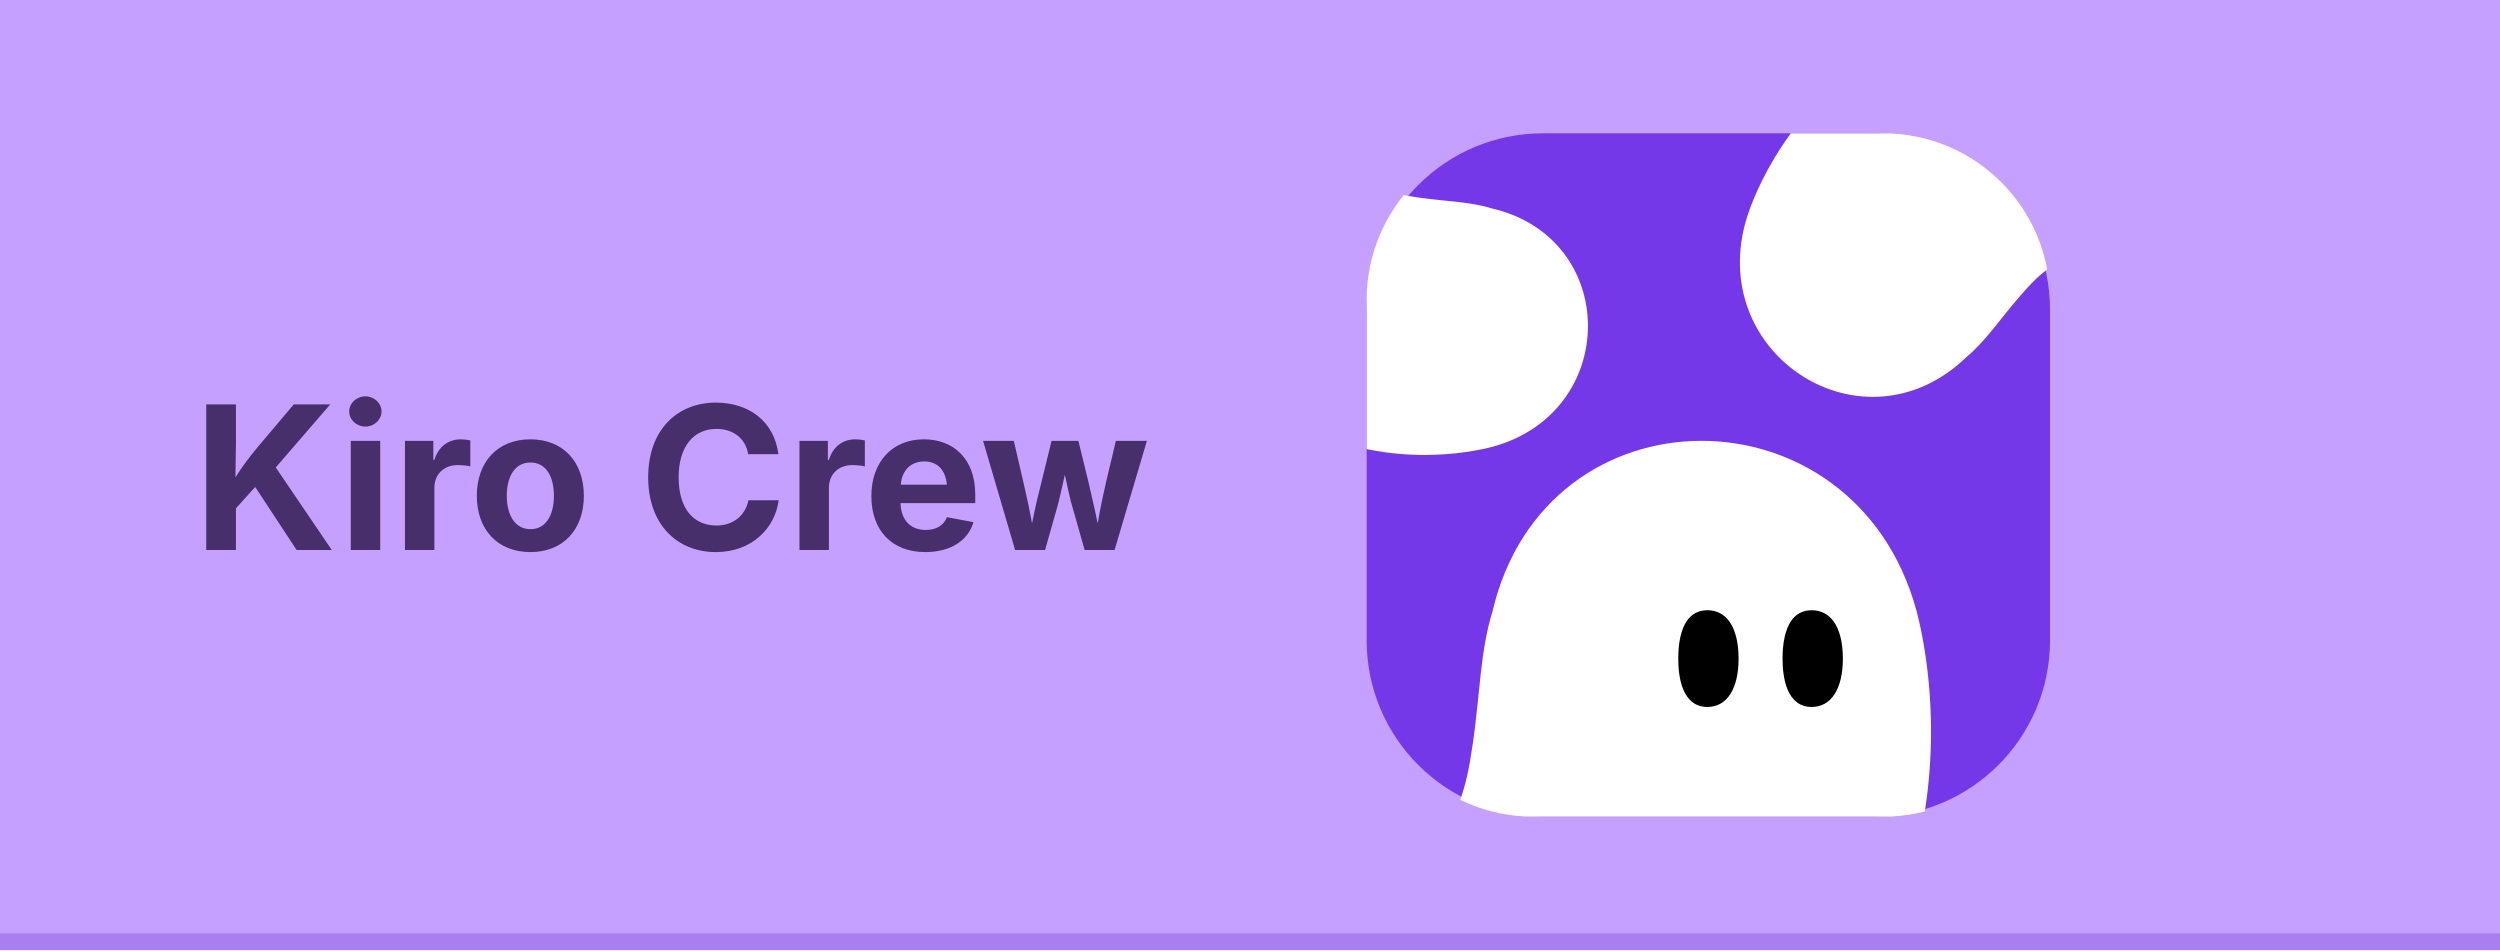
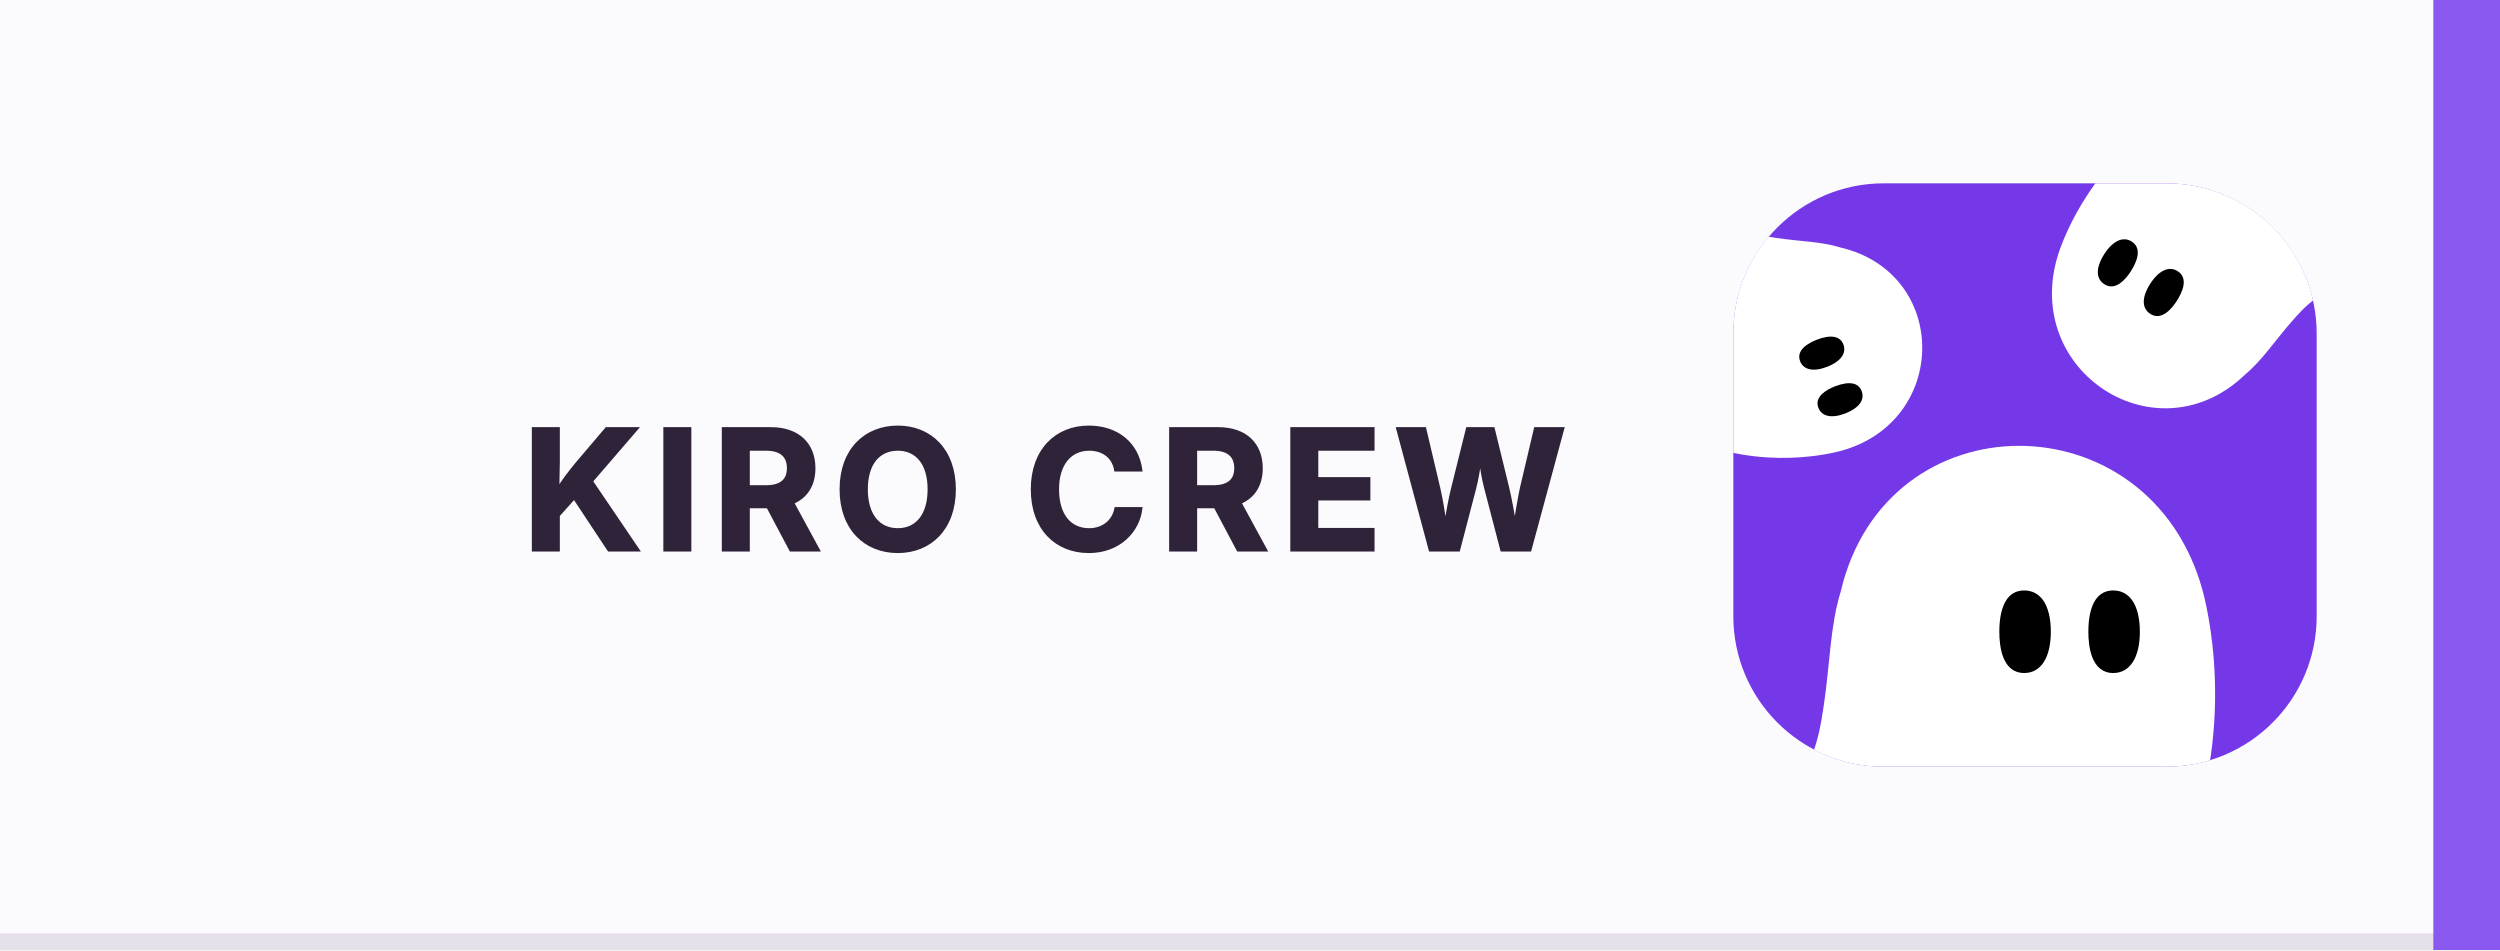
<svg xmlns="http://www.w3.org/2000/svg" width="150" height="57" viewBox="0 0 150 57">
  <defs>
-     <clipPath id="mark-clip">
-       <rect x="82" y="8" width="41" height="41" rx="10" />
+     <clipPath id="app-mark">
+       <rect x="104" y="11" width="35" height="35" rx="9" />
    </clipPath>
  </defs>
-   <rect width="150" height="57" fill="#c6a0ff" />
-   <path d="M0 56.5H150" stroke="#a87ef0" />
-   <text x="69" y="33" text-anchor="end" fill="#462f6b" font-family="-apple-system, BlinkMacSystemFont, 'Segoe UI', sans-serif" font-size="12" font-weight="700">Kiro Crew</text>
-   <g clip-path="url(#mark-clip)">
-     <g transform="translate(82 8) scale(.19846) translate(-37.4 -29.85)">
-       <rect x="37.4" y="29.85" width="206.59" height="206.59" rx="53.29" fill="#7538e8" />
-       <path fill="#ffffff" d="M84.76 266.62c-19.2 42.53 21.68 53.2 51.84 28.31 8.86 27.91 42.12 7.09 54.05-14.53 26.29-47.66 15.67-96.28 12.95-106.31-18.69-68.39-112.09-68.46-128.17.35-3.75 12.04-3.82 25.74-5.95 39.96-1.07 7.17-1.83 11.75-4.6 19.29-1.6 4.34-3.79 8.19-7.24 14.68-6.81 10.42.13 31.72 27.13 18.26Z" />
-       <path d="M140.41 203.27c-7.67 0-8.81-9.16-8.81-14.62 0-4.93.88-8.84 2.56-11.33 1.47-2.18 3.58-3.29 6.26-3.29s4.98 1.13 6.6 3.35c1.85 2.53 2.82 6.43 2.82 11.27 0 9.15-3.52 14.62-9.42 14.62Z" />
-       <path d="M171.94 203.27c-7.67 0-8.81-9.16-8.81-14.62 0-4.93.88-8.84 2.56-11.33 1.47-2.18 3.58-3.29 6.26-3.29s4.98 1.13 6.6 3.35c1.85 2.53 2.82 6.43 2.82 11.27 0 9.15-3.52 14.62-9.42 14.62Z" />
-       <path fill="#ffffff" d="M23.47 57.81C-.43 47.02-6.43 70 7.56 86.94c-15.69 4.98-3.99 23.67 8.17 30.38 26.79 14.78 54.11 8.81 59.75 7.28 38.44-10.5 38.48-63-.2-72.04-6.77-2.11-14.47-2.15-22.46-3.34-4.03-.6-6.6-1.03-10.84-2.59-2.44-.9-4.6-2.13-8.25-4.07-5.86-3.83-17.83.07-10.26 15.25Z" />
-       <path fill="#ffffff" d="M244.6 46.77c24.07-15.57 6.51-34.68-17.35-31.87 4.71-17.36-19.39-17.68-32.74-10.48-29.43 15.86-40.13 44.5-42.06 50.58-13.11 41.53 35.1 72.65 66.3 42.47 5.95-4.97 10.54-12.02 16.37-18.65 2.94-3.35 4.85-5.46 8.8-8.43 2.27-1.71 4.68-2.97 8.62-5.17 6.99-3.11 10.49-16.42-7.93-18.46Z" />
+   <g id="signature-header-background">
+     <rect width="150" height="57" fill="#fbfafd" />
+     <path d="M0 56.5H150" stroke="#e6e0eb" />
+     <rect x="146" width="4" height="57" fill="#8a58ef" />
+   </g>
+   <g id="signature-header-lockup">
+     <text x="94" y="33" text-anchor="end" fill="#2e2338" font-family="-apple-system, BlinkMacSystemFont, 'Segoe UI', sans-serif" font-size="10" font-weight="700" letter-spacing="0.7" stroke="#2e2338" stroke-width="0.18">KIRO CREW</text>
+     <g clip-path="url(#app-mark)">
+       <g transform="translate(104 11) scale(.16942) translate(-37.4 -29.85)">
+         <rect x="37.4" y="29.85" width="206.59" height="206.59" rx="53.29" fill="#7538e8" />
+         <path fill="#ffffff" d="M84.76 266.62c-19.2 42.53 21.68 53.2 51.84 28.31 8.86 27.91 42.12 7.09 54.05-14.53 26.29-47.66 15.67-96.28 12.95-106.31-18.69-68.39-112.09-68.46-128.17.35-3.75 12.04-3.82 25.74-5.95 39.96-1.07 7.17-1.83 11.75-4.6 19.29-1.6 4.34-3.79 8.19-7.24 14.68-6.81 10.42.13 31.72 27.13 18.26Z" />
+         <path d="M140.41 203.27c-7.67 0-8.81-9.16-8.81-14.62 0-4.93.88-8.84 2.56-11.33 1.47-2.18 3.58-3.29 6.26-3.29s4.98 1.13 6.6 3.35c1.85 2.53 2.82 6.43 2.82 11.27 0 9.15-3.52 14.62-9.42 14.62Z" />
+         <path d="M171.94 203.27c-7.67 0-8.81-9.16-8.81-14.62 0-4.93.88-8.84 2.56-11.33 1.47-2.18 3.58-3.29 6.26-3.29s4.98 1.13 6.6 3.35c1.85 2.53 2.82 6.43 2.82 11.27 0 9.15-3.52 14.62-9.42 14.62Z" />
+         <path fill="#ffffff" d="M23.47 57.81C-.43 47.02-6.43 70 7.56 86.94c-15.69 4.98-3.99 23.67 8.17 30.38 26.79 14.78 54.11 8.81 59.75 7.28 38.44-10.5 38.48-63-.2-72.04-6.77-2.11-14.47-2.15-22.46-3.34-4.03-.6-6.6-1.03-10.84-2.59-2.44-.9-4.6-2.13-8.25-4.07-5.86-3.83-17.83.07-10.26 15.25Z" />
+         <path d="M61.06 92.87c-1.57-4.01 2.99-6.49 5.84-7.61 2.58-1.01 4.81-1.35 6.45-.98 1.44.32 2.46 1.2 3.01 2.6s.43 2.83-.4 4.14c-.95 1.49-2.78 2.79-5.32 3.79-4.79 1.88-8.37 1.15-9.58-1.93Z" />
+         <path d="M67.53 109.37c-1.57-4.01 2.99-6.49 5.84-7.61 2.58-1.01 4.81-1.35 6.45-.98 1.44.32 2.46 1.2 3.01 2.6s.43 2.83-.4 4.14c-.95 1.48-2.78 2.79-5.32 3.79-4.79 1.88-8.37 1.15-9.58-1.93Z" />
+         <path fill="#ffffff" d="M244.6 46.77c24.07-15.57 6.51-34.68-17.35-31.87 4.71-17.36-19.39-17.68-32.74-10.48-29.43 15.86-40.13 44.5-42.06 50.58-13.11 41.53 35.1 72.65 66.3 42.47 5.95-4.97 10.54-12.02 16.37-18.65 2.94-3.35 4.85-5.46 8.8-8.43 2.27-1.71 4.68-2.97 8.62-5.17 6.99-3.11 10.49-16.42-7.93-18.46Z" />
+         <path d="M194.79 60.97c3.96 2.55 1.5 7.66-.31 10.48-1.64 2.54-3.4 4.27-5.09 5-1.49.64-2.94.51-4.33-.38s-2.19-2.24-2.29-3.92c-.11-1.92.68-4.26 2.29-6.76 3.05-4.73 6.68-6.38 9.73-4.41Z" />
+         <path d="M178.51 50.47c3.96 2.55 1.5 7.66-.31 10.48-1.64 2.54-3.4 4.27-5.09 5-1.49.64-2.94.51-4.33-.38s-2.19-2.24-2.29-3.92c-.11-1.92.68-4.26 2.29-6.76 3.05-4.73 6.68-6.38 9.73-4.41Z" />
+       </g>
    </g>
  </g>
</svg>
